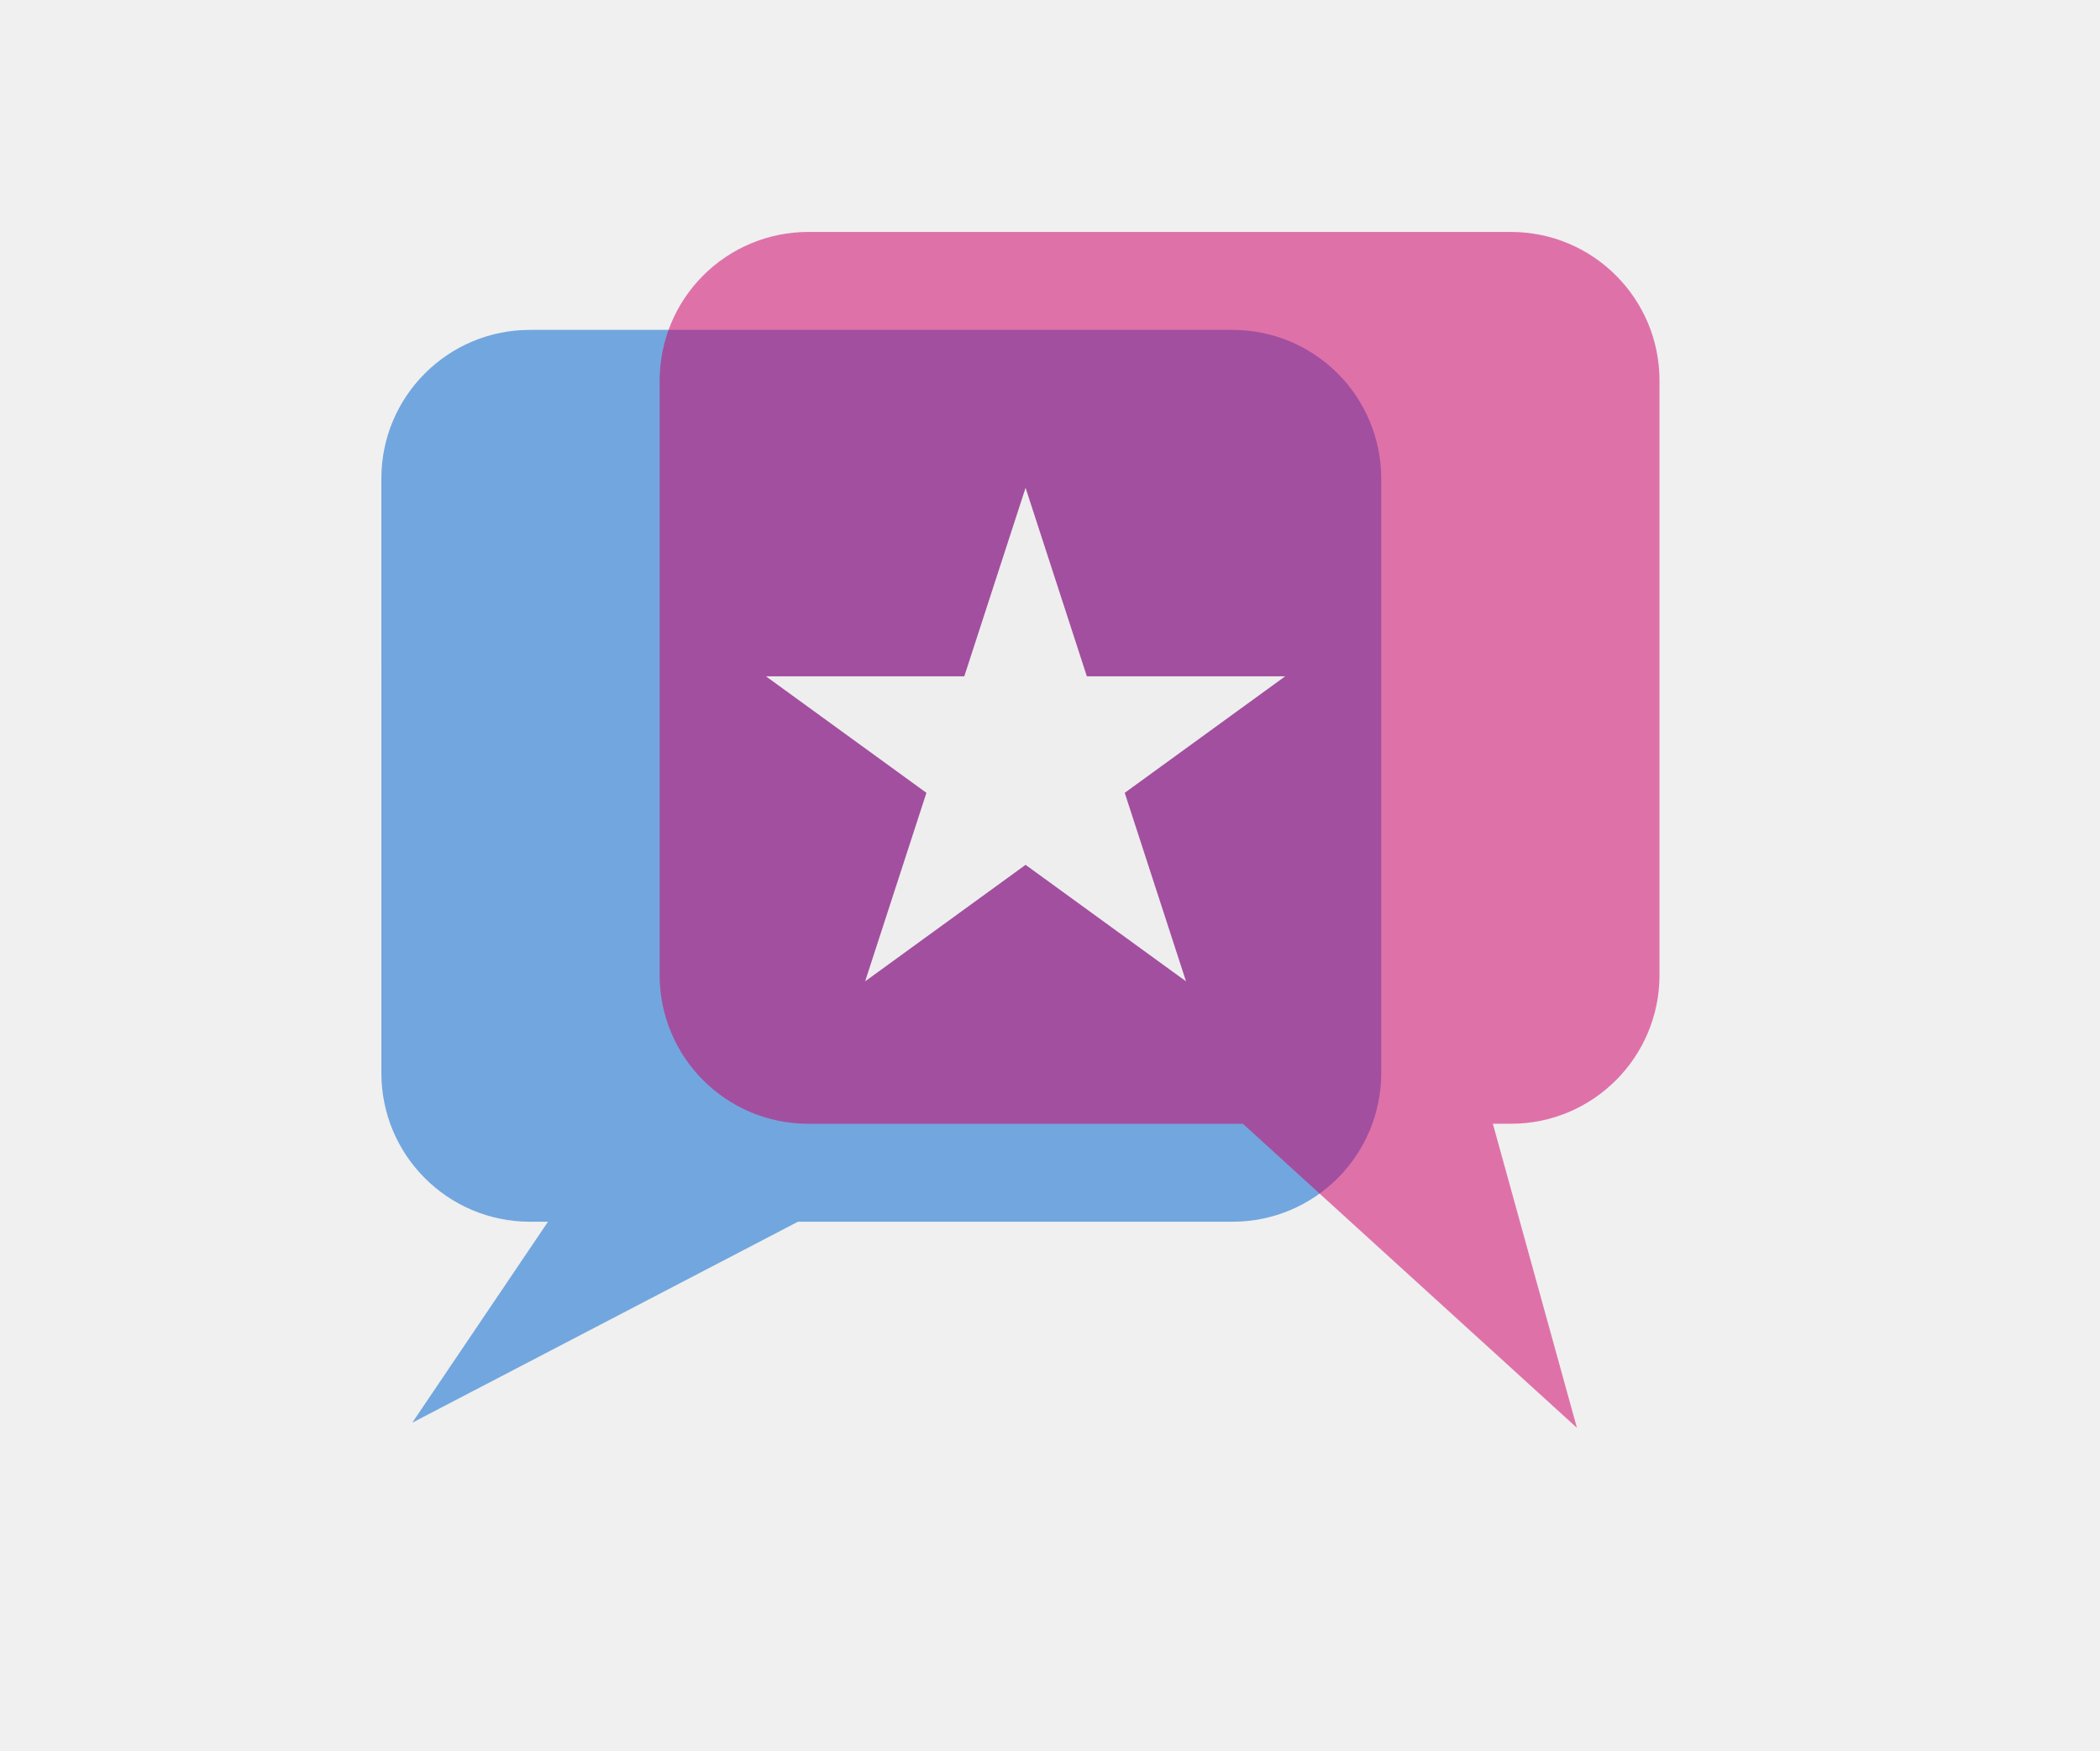
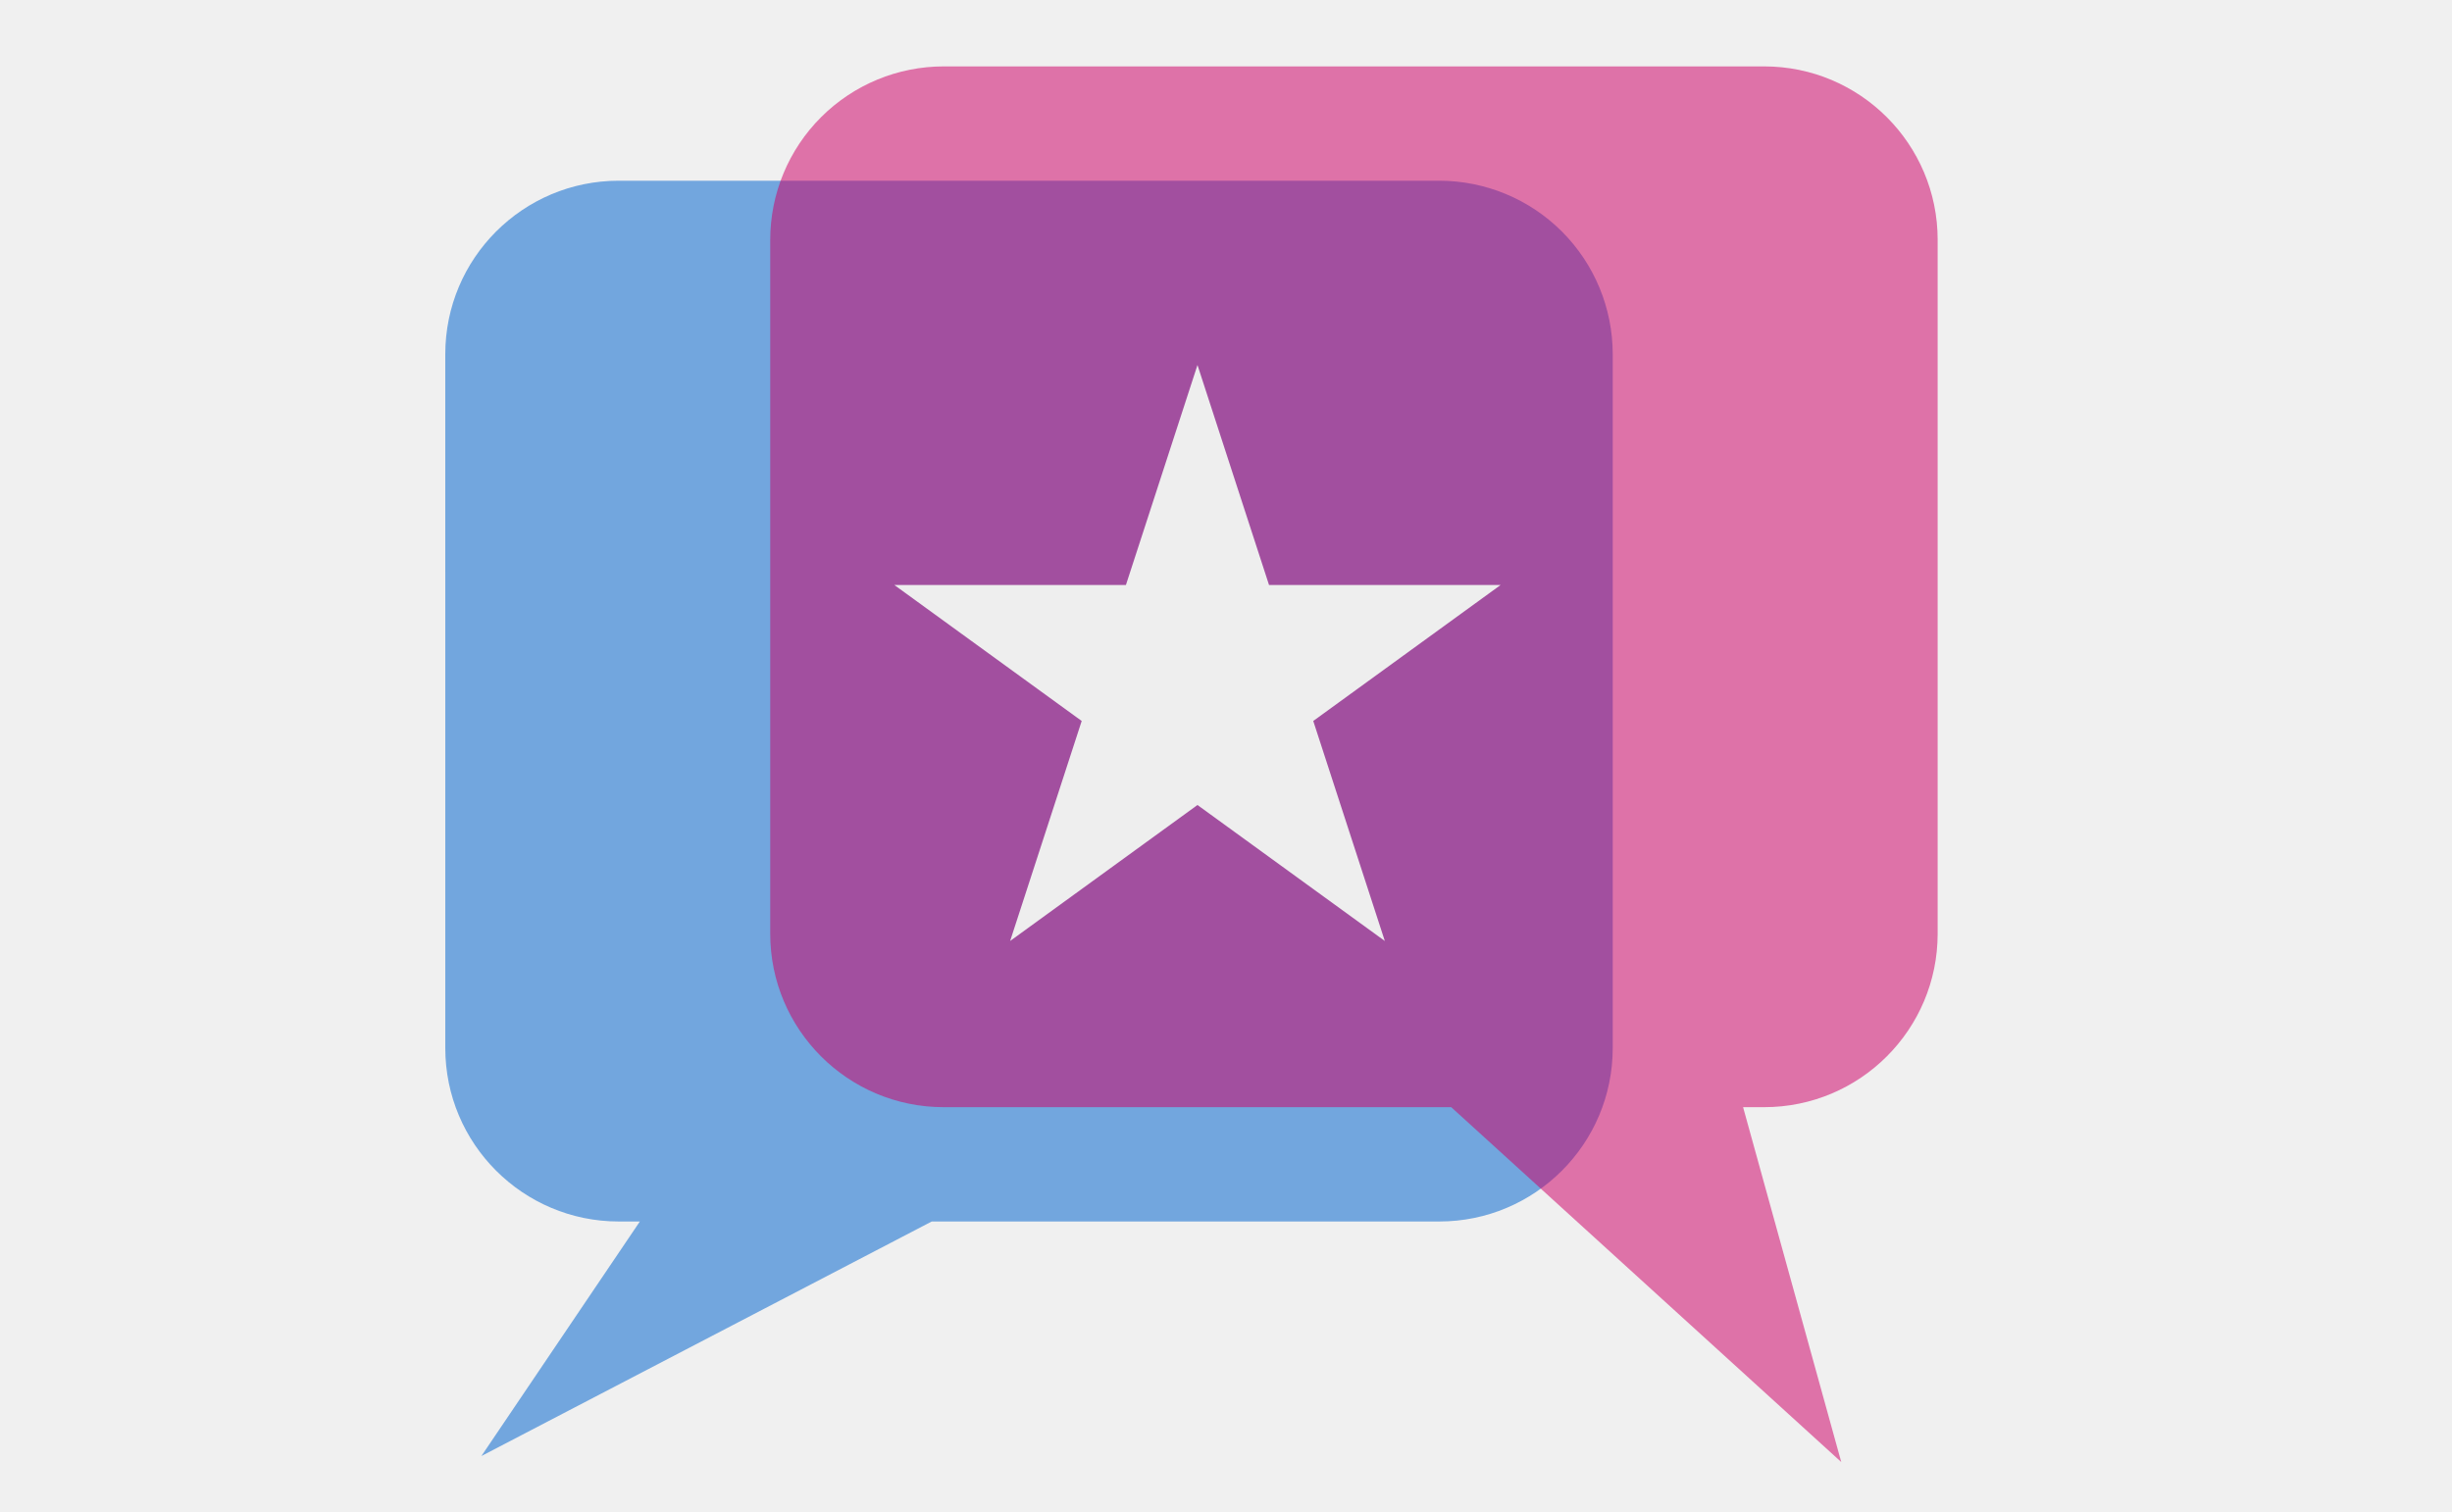
- <svg xmlns="http://www.w3.org/2000/svg" version="1.1" fill="none" stroke="none" stroke-linecap="square" stroke-miterlimit="10" viewBox="0.0 0.0 300.0 250.0">
+ <svg xmlns="http://www.w3.org/2000/svg" version="1.1" fill="none" stroke="none" stroke-linecap="square" stroke-miterlimit="10" viewBox="0.0 25.0 300.0 185.0">
  <clipPath id="p.0">
    <path d="m0 0l960.0 0l0 540.0l-960.0 0l0 -540.0z" clip-rule="nonzero" />
  </clipPath>
  <g clip-path="url(#p.0)">
    <path fill="#ffffff" fill-rule="evenodd" />
    <path fill="#0063ce" fill-opacity="0.525" d="m54.48 68.344l0 0c0 -11.724 9.504 -21.228 21.228 -21.228l2.577 0l0 0l35.709 0l62.092 0c5.63 0 11.03 2.237 15.011 6.218c3.981 3.981 6.218 9.381 6.218 15.011l0 53.071l0 0l0 31.843l0 0c0 11.724 -9.504 21.228 -21.228 21.228l-62.092 0l-55.097 28.703l19.388 -28.703l-2.577 0c-11.724 0 -21.228 -9.504 -21.228 -21.228l0 0l0 -31.843l0 0z" fill-rule="evenodd" />
    <path fill="#ce0067" fill-opacity="0.525" d="m237.071 54.354l0 0c0 -11.724 -9.504 -21.228 -21.228 -21.228l-2.577 0l0 0l-35.709 0l-62.092 0c-5.63 0 -11.03 2.237 -15.011 6.218c-3.981 3.981 -6.218 9.381 -6.218 15.011l0 53.071l0 0l0 31.843l0 0c0 11.724 9.504 21.228 21.228 21.228l62.092 0l47.719 43.428l-12.01 -43.428l2.577 0c11.724 0 21.228 -9.504 21.228 -21.228l0 0l0 -31.843l0 0z" fill-rule="evenodd" />
    <path fill="#eeeeee" d="m109.423 96.593l28.332 1.9073486E-4l8.755 -26.924l8.755 26.924l28.332 -1.9073486E-4l-22.921 16.64l8.755 26.924l-22.921 -16.64l-22.921 16.64l8.755 -26.924z" fill-rule="evenodd" />
  </g>
</svg>
